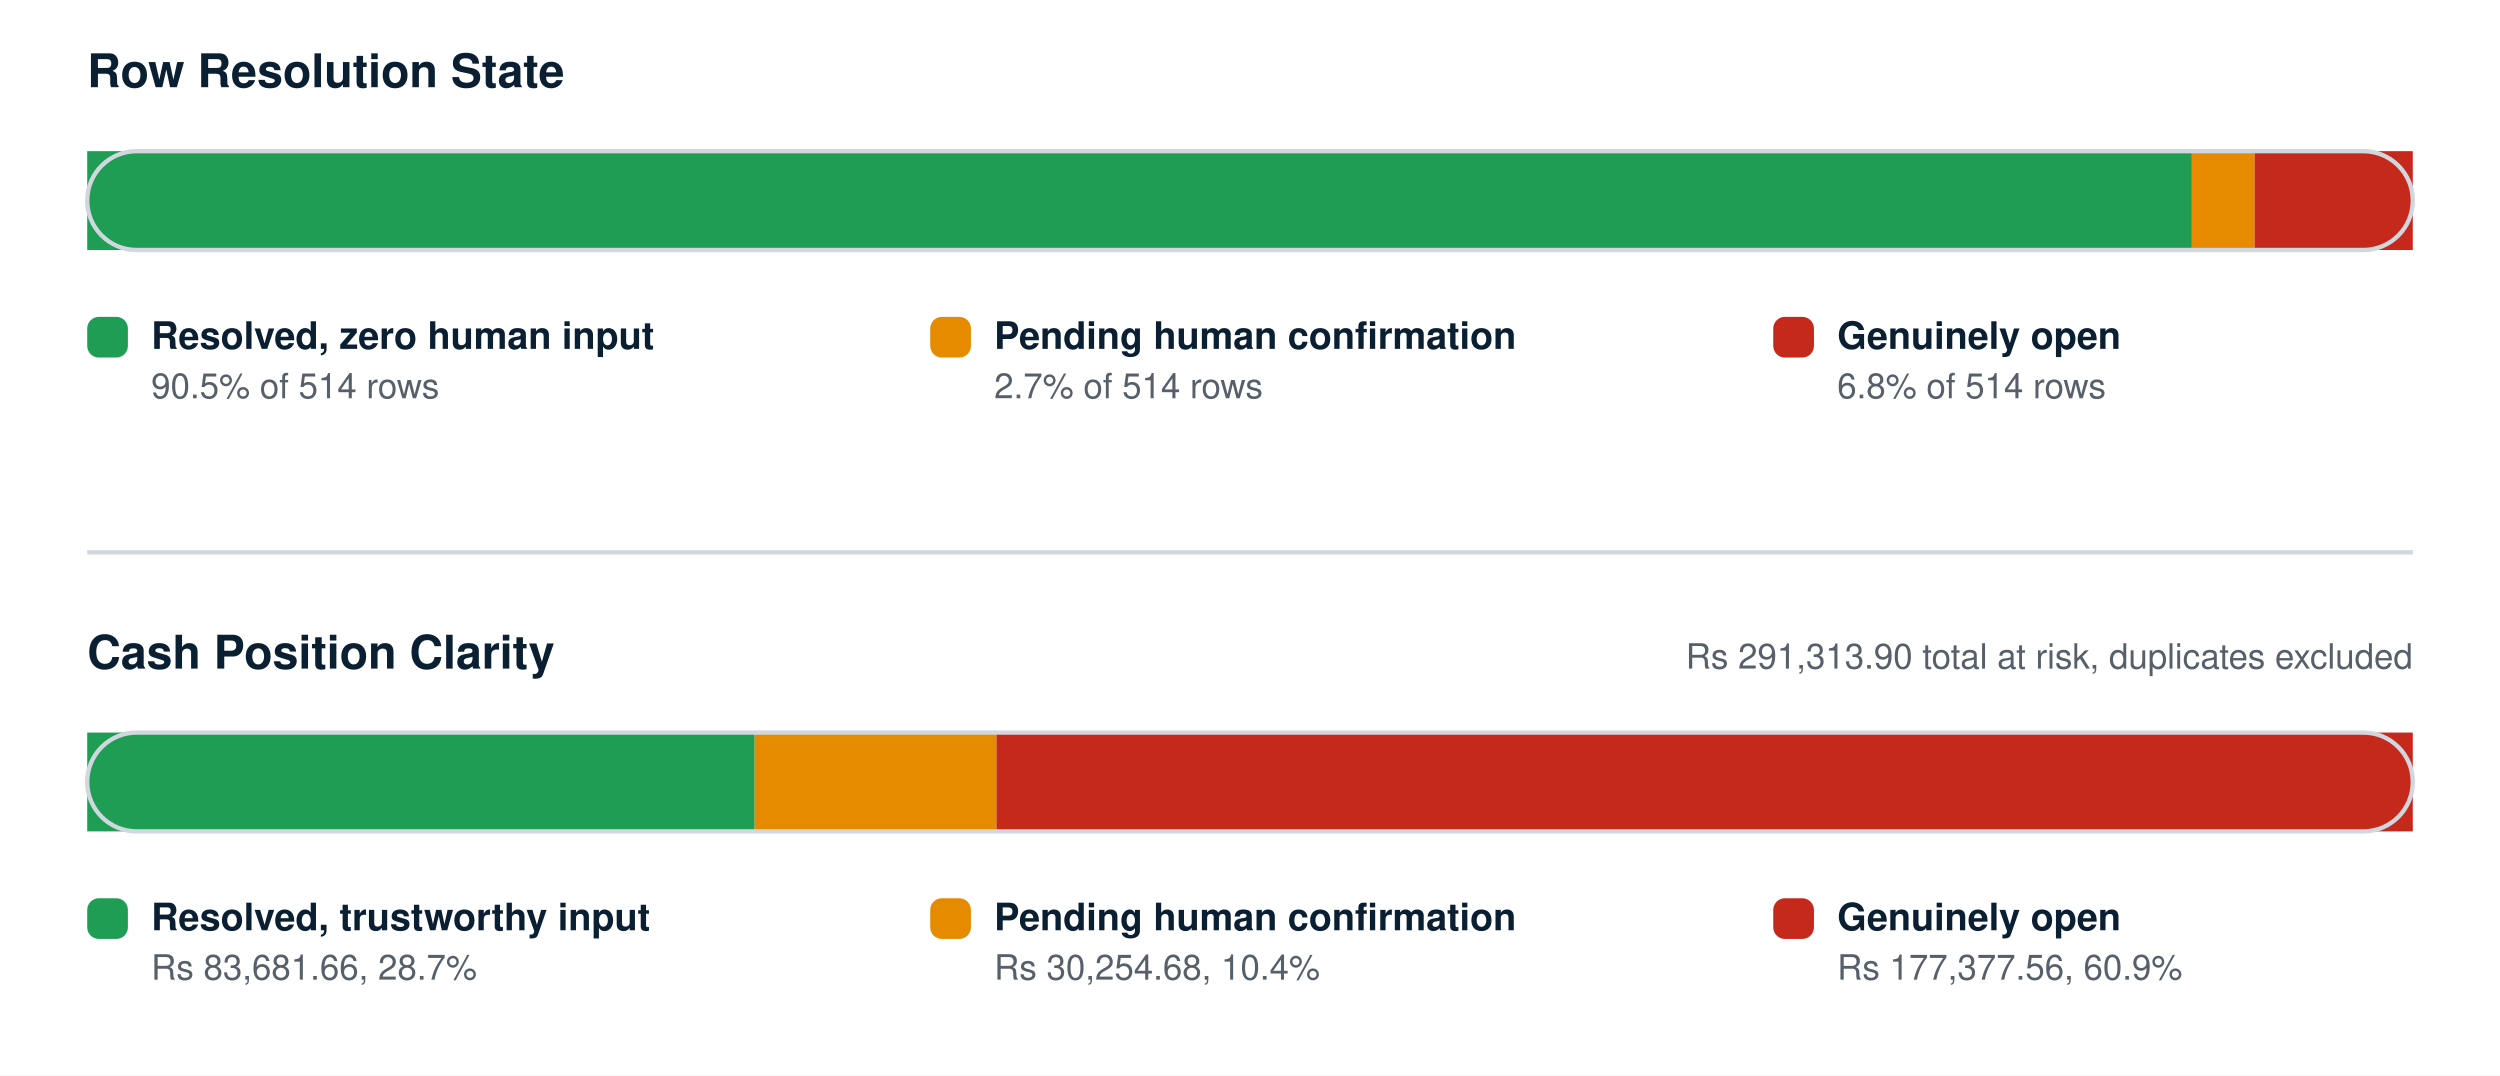
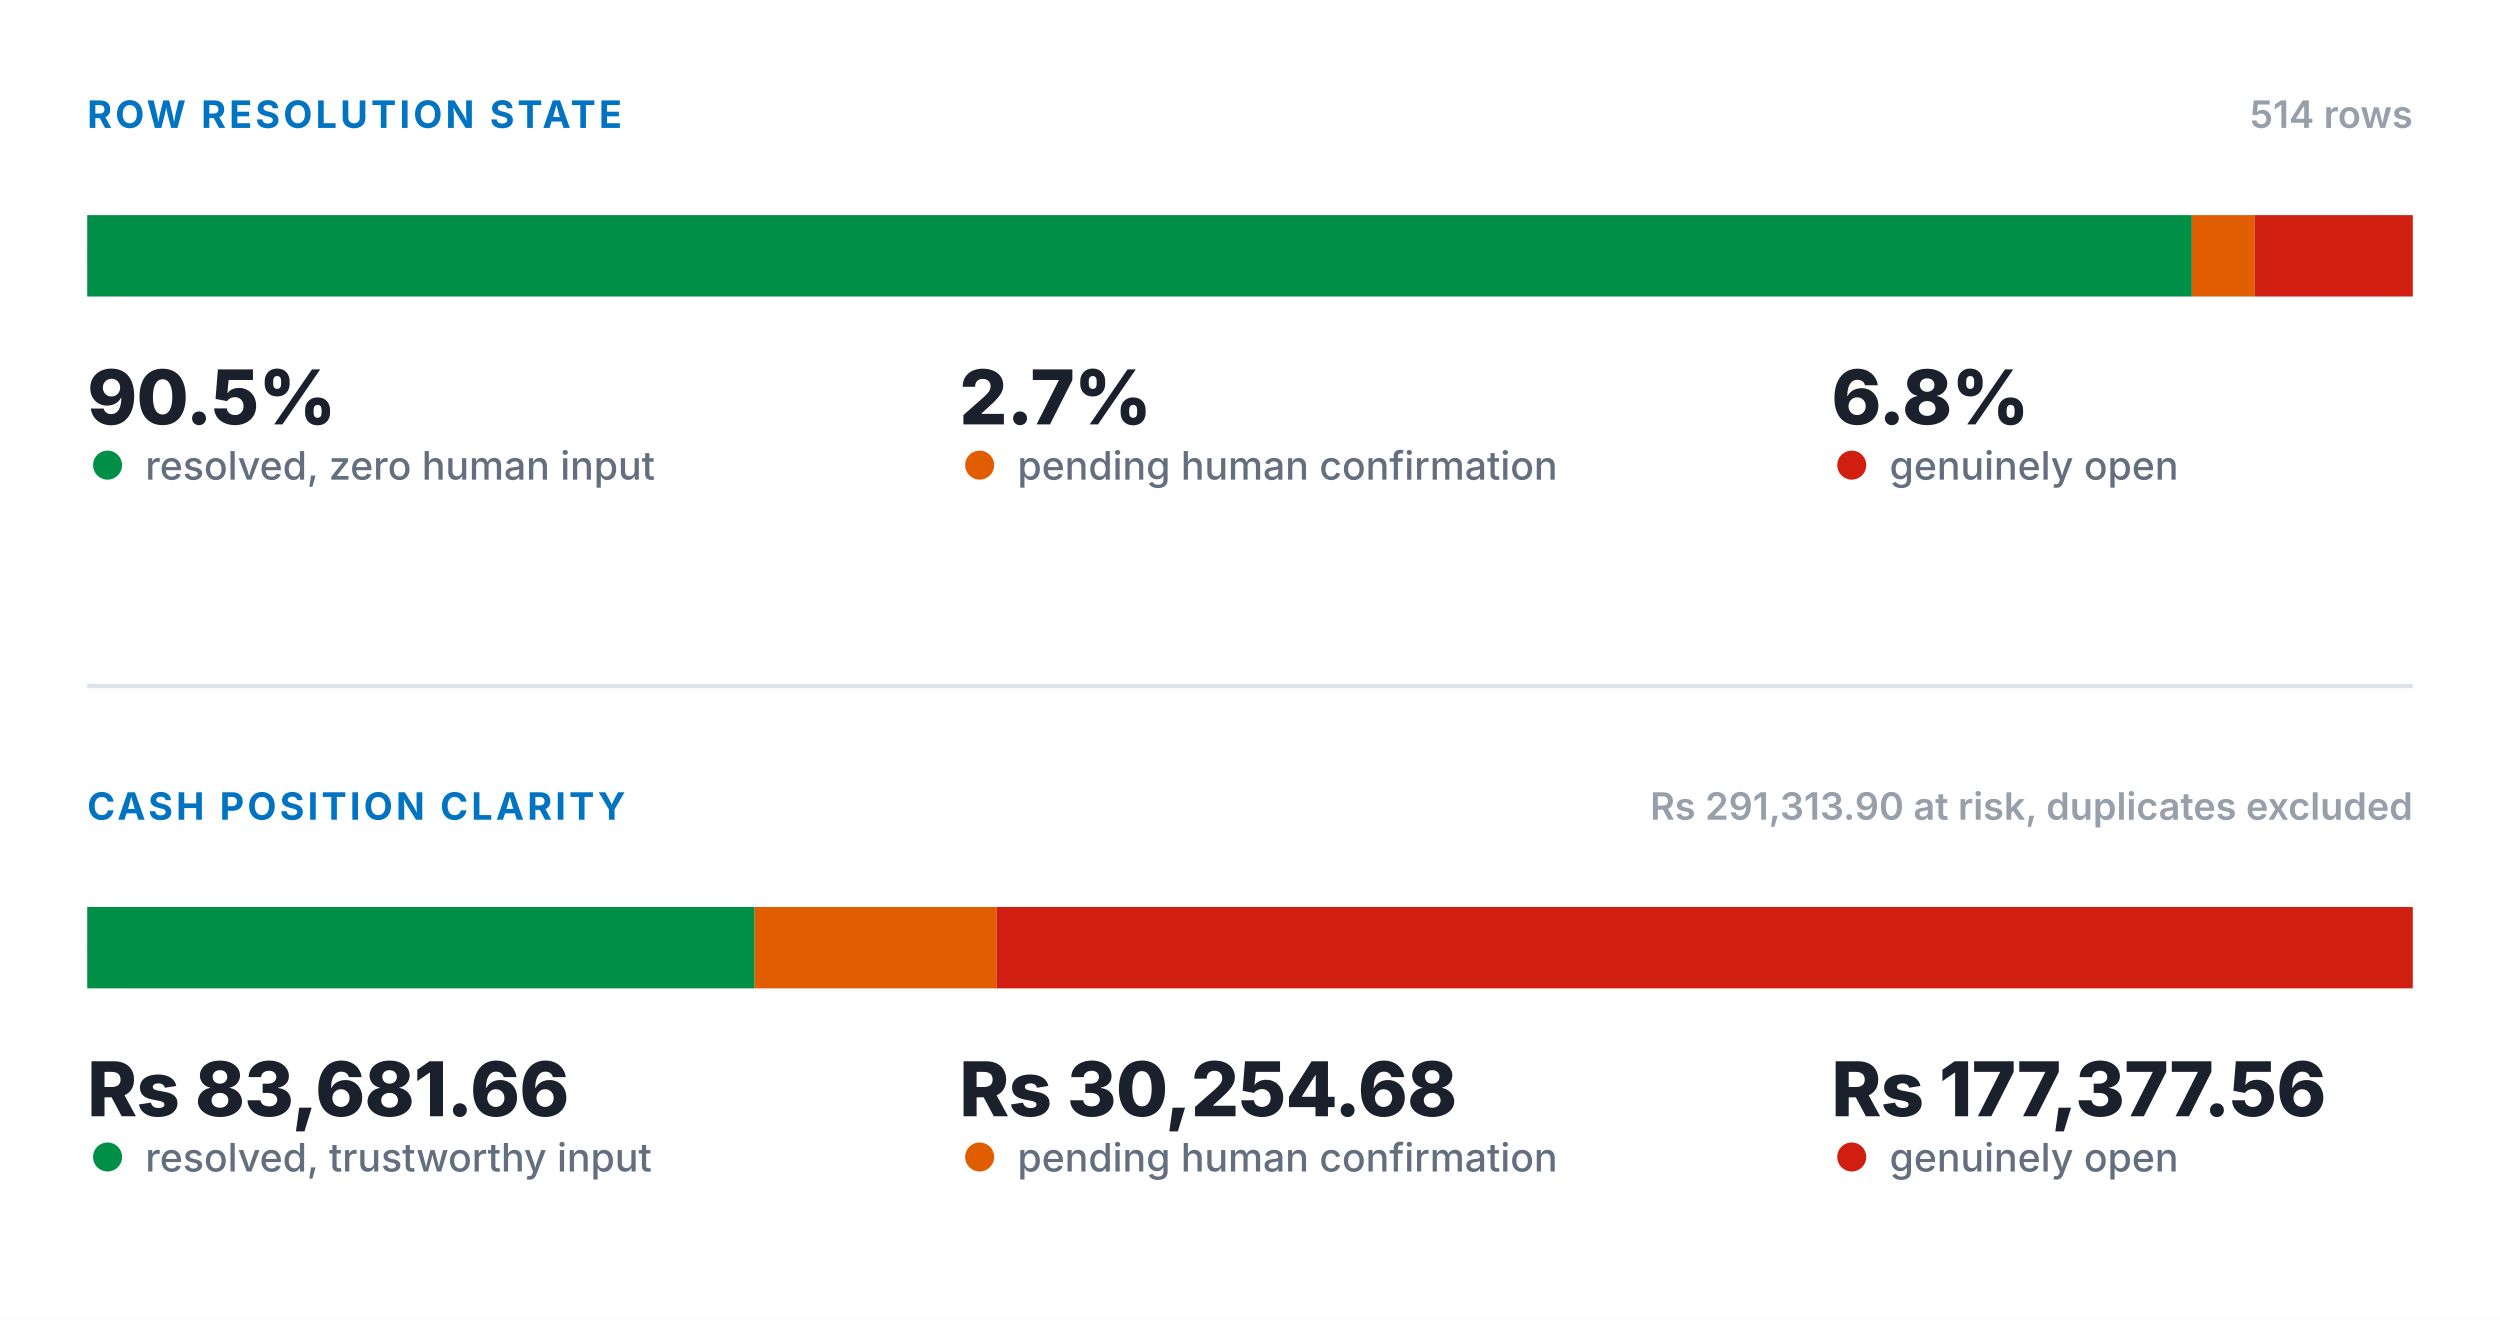
- <svg xmlns="http://www.w3.org/2000/svg" viewBox="0 0 860 370" width="860" height="370">
-   <rect x="0" y="0" width="860" height="370" fill="#FFFFFF" />
-   <text x="30" y="30" font-family="'Segoe UI', -apple-system, Helvetica, Arial, sans-serif" font-size="16" font-weight="700" fill="#0B1F33" text-anchor="start">Row Resolution State</text>
-   <rect x="30" y="52" width="800" height="34" rx="17.0" fill="#F1F3F5" />
-   <rect x="30" y="52" width="724.0" height="34" fill="#1F9D55" />
-   <rect x="754.0" y="52" width="21.6" height="34" fill="#E68A00" />
-   <rect x="775.6" y="52" width="54.4" height="34" fill="#C4291B" />
-   <rect x="30" y="52" width="800" height="34" rx="17.0" fill="none" stroke="#D0D7DE" stroke-width="1.5" />
-   <rect x="30" y="109" width="14" height="14" rx="4" fill="#1F9D55" />
-   <text x="52" y="120" font-family="'Segoe UI', -apple-system, Helvetica, Arial, sans-serif" font-size="13" font-weight="600" fill="#0B1F33" text-anchor="start">Resolved, zero human input</text>
-   <text x="52" y="137" font-family="'Segoe UI', -apple-system, Helvetica, Arial, sans-serif" font-size="12" font-weight="500" fill="#57606A" text-anchor="start">90.5% of 514 rows</text>
-   <rect x="320" y="109" width="14" height="14" rx="4" fill="#E68A00" />
-   <text x="342" y="120" font-family="'Segoe UI', -apple-system, Helvetica, Arial, sans-serif" font-size="13" font-weight="600" fill="#0B1F33" text-anchor="start">Pending human confirmation</text>
-   <text x="342" y="137" font-family="'Segoe UI', -apple-system, Helvetica, Arial, sans-serif" font-size="12" font-weight="500" fill="#57606A" text-anchor="start">2.7% of 514 rows</text>
-   <rect x="610" y="109" width="14" height="14" rx="4" fill="#C4291B" />
-   <text x="632" y="120" font-family="'Segoe UI', -apple-system, Helvetica, Arial, sans-serif" font-size="13" font-weight="600" fill="#0B1F33" text-anchor="start">Genuinely open</text>
-   <text x="632" y="137" font-family="'Segoe UI', -apple-system, Helvetica, Arial, sans-serif" font-size="12" font-weight="500" fill="#57606A" text-anchor="start">6.8% of 514 rows</text>
-   <line x1="30" y1="190" x2="830" y2="190" stroke="#D0D7DE" stroke-width="1.5" />
-   <text x="30" y="230" font-family="'Segoe UI', -apple-system, Helvetica, Arial, sans-serif" font-size="16" font-weight="700" fill="#0B1F33" text-anchor="start">Cash Position Clarity</text>
-   <text x="830" y="230" font-family="'Segoe UI', -apple-system, Helvetica, Arial, sans-serif" font-size="12" font-weight="500" fill="#57606A" text-anchor="end">Rs 291,313.90 total at risk, duplicates excluded</text>
-   <rect x="30" y="252" width="800" height="34" rx="17.0" fill="#F1F3F5" />
-   <rect x="30" y="252" width="229.6" height="34" fill="#1F9D55" />
-   <rect x="259.6" y="252" width="83.2" height="34" fill="#E68A00" />
-   <rect x="342.8" y="252" width="487.2" height="34" fill="#C4291B" />
-   <rect x="30" y="252" width="800" height="34" rx="17.0" fill="none" stroke="#D0D7DE" stroke-width="1.5" />
-   <rect x="30" y="309" width="14" height="14" rx="4" fill="#1F9D55" />
-   <text x="52" y="320" font-family="'Segoe UI', -apple-system, Helvetica, Arial, sans-serif" font-size="13" font-weight="600" fill="#0B1F33" text-anchor="start">Resolved, trustworthy input</text>
-   <text x="52" y="337" font-family="'Segoe UI', -apple-system, Helvetica, Arial, sans-serif" font-size="12" font-weight="500" fill="#57606A" text-anchor="start">Rs 83,681.66, 28.7%</text>
-   <rect x="320" y="309" width="14" height="14" rx="4" fill="#E68A00" />
-   <text x="342" y="320" font-family="'Segoe UI', -apple-system, Helvetica, Arial, sans-serif" font-size="13" font-weight="600" fill="#0B1F33" text-anchor="start">Pending human confirmation</text>
-   <text x="342" y="337" font-family="'Segoe UI', -apple-system, Helvetica, Arial, sans-serif" font-size="12" font-weight="500" fill="#57606A" text-anchor="start">Rs 30,254.68, 10.4%</text>
-   <rect x="610" y="309" width="14" height="14" rx="4" fill="#C4291B" />
-   <text x="632" y="320" font-family="'Segoe UI', -apple-system, Helvetica, Arial, sans-serif" font-size="13" font-weight="600" fill="#0B1F33" text-anchor="start">Genuinely open</text>
-   <text x="632" y="337" font-family="'Segoe UI', -apple-system, Helvetica, Arial, sans-serif" font-size="12" font-weight="500" fill="#57606A" text-anchor="start">Rs 177,377.56, 60.9%</text>
+ <svg xmlns="http://www.w3.org/2000/svg" viewBox="0 0 860 454" width="860" height="454">
+   <rect x="0" y="0" width="860" height="454" fill="#FFFFFF" />
+   <text x="30" y="44" font-family="'Inter',-apple-system,'Segoe UI',Arial,sans-serif" font-size="13" font-weight="700" fill="#0074C2" text-anchor="start" letter-spacing="1.1">ROW RESOLUTION STATE</text>
+   <text x="830" y="44" font-family="'Inter',-apple-system,'Segoe UI',Arial,sans-serif" font-size="13" font-weight="600" fill="#979FAA" text-anchor="end">514 rows</text>
+   <rect x="30" y="74" width="800" height="28" rx="14.0" fill="#F6F9FB" />
+   <rect x="30" y="74" width="724.0" height="28" fill="#008F47" />
+   <rect x="754.0" y="74" width="21.6" height="28" fill="#E05E00" />
+   <rect x="775.6" y="74" width="54.4" height="28" fill="#D01E11" />
+   <rect x="30" y="74" width="800" height="28" rx="14.0" fill="none" />
+   <text x="30" y="146" font-family="'Inter Tight','Inter',-apple-system,'Segoe UI',sans-serif" font-size="26" font-weight="800" fill="#1B202D" text-anchor="start" letter-spacing="-0.01em">90.5%</text>
+   <circle cx="37" cy="160" r="5" fill="#008F47" />
+   <text x="50" y="165" font-family="'Inter',-apple-system,'Segoe UI',Arial,sans-serif" font-size="13.5" font-weight="500" fill="#636E7E" text-anchor="start">resolved, zero human input</text>
+   <text x="330" y="146" font-family="'Inter Tight','Inter',-apple-system,'Segoe UI',sans-serif" font-size="26" font-weight="800" fill="#1B202D" text-anchor="start" letter-spacing="-0.01em">2.7%</text>
+   <circle cx="337" cy="160" r="5" fill="#E05E00" />
+   <text x="350" y="165" font-family="'Inter',-apple-system,'Segoe UI',Arial,sans-serif" font-size="13.5" font-weight="500" fill="#636E7E" text-anchor="start">pending human confirmation</text>
+   <text x="630" y="146" font-family="'Inter Tight','Inter',-apple-system,'Segoe UI',sans-serif" font-size="26" font-weight="800" fill="#1B202D" text-anchor="start" letter-spacing="-0.01em">6.8%</text>
+   <circle cx="637" cy="160" r="5" fill="#D01E11" />
+   <text x="650" y="165" font-family="'Inter',-apple-system,'Segoe UI',Arial,sans-serif" font-size="13.5" font-weight="500" fill="#636E7E" text-anchor="start">genuinely open</text>
+   <line x1="30" y1="236" x2="830" y2="236" stroke="#DDE3E9" stroke-width="1.5" />
+   <text x="30" y="282" font-family="'Inter',-apple-system,'Segoe UI',Arial,sans-serif" font-size="13" font-weight="700" fill="#0074C2" text-anchor="start" letter-spacing="1.1">CASH POSITION CLARITY</text>
+   <text x="830" y="282" font-family="'Inter',-apple-system,'Segoe UI',Arial,sans-serif" font-size="13" font-weight="600" fill="#979FAA" text-anchor="end">Rs 291,313.90 at risk, duplicates excluded</text>
+   <rect x="30" y="312" width="800" height="28" rx="14.0" fill="#F6F9FB" />
+   <rect x="30" y="312" width="229.6" height="28" fill="#008F47" />
+   <rect x="259.6" y="312" width="83.2" height="28" fill="#E05E00" />
+   <rect x="342.8" y="312" width="487.2" height="28" fill="#D01E11" />
+   <rect x="30" y="312" width="800" height="28" rx="14.0" fill="none" />
+   <text x="30" y="384" font-family="'Inter Tight','Inter',-apple-system,'Segoe UI',sans-serif" font-size="26" font-weight="800" fill="#1B202D" text-anchor="start" letter-spacing="-0.01em">Rs 83,681.66</text>
+   <circle cx="37" cy="398" r="5" fill="#008F47" />
+   <text x="50" y="403" font-family="'Inter',-apple-system,'Segoe UI',Arial,sans-serif" font-size="13.5" font-weight="500" fill="#636E7E" text-anchor="start">resolved, trustworthy input</text>
+   <text x="330" y="384" font-family="'Inter Tight','Inter',-apple-system,'Segoe UI',sans-serif" font-size="26" font-weight="800" fill="#1B202D" text-anchor="start" letter-spacing="-0.01em">Rs 30,254.68</text>
+   <circle cx="337" cy="398" r="5" fill="#E05E00" />
+   <text x="350" y="403" font-family="'Inter',-apple-system,'Segoe UI',Arial,sans-serif" font-size="13.5" font-weight="500" fill="#636E7E" text-anchor="start">pending human confirmation</text>
+   <text x="630" y="384" font-family="'Inter Tight','Inter',-apple-system,'Segoe UI',sans-serif" font-size="26" font-weight="800" fill="#1B202D" text-anchor="start" letter-spacing="-0.01em">Rs 177,377.56</text>
+   <circle cx="637" cy="398" r="5" fill="#D01E11" />
+   <text x="650" y="403" font-family="'Inter',-apple-system,'Segoe UI',Arial,sans-serif" font-size="13.5" font-weight="500" fill="#636E7E" text-anchor="start">genuinely open</text>
</svg>
